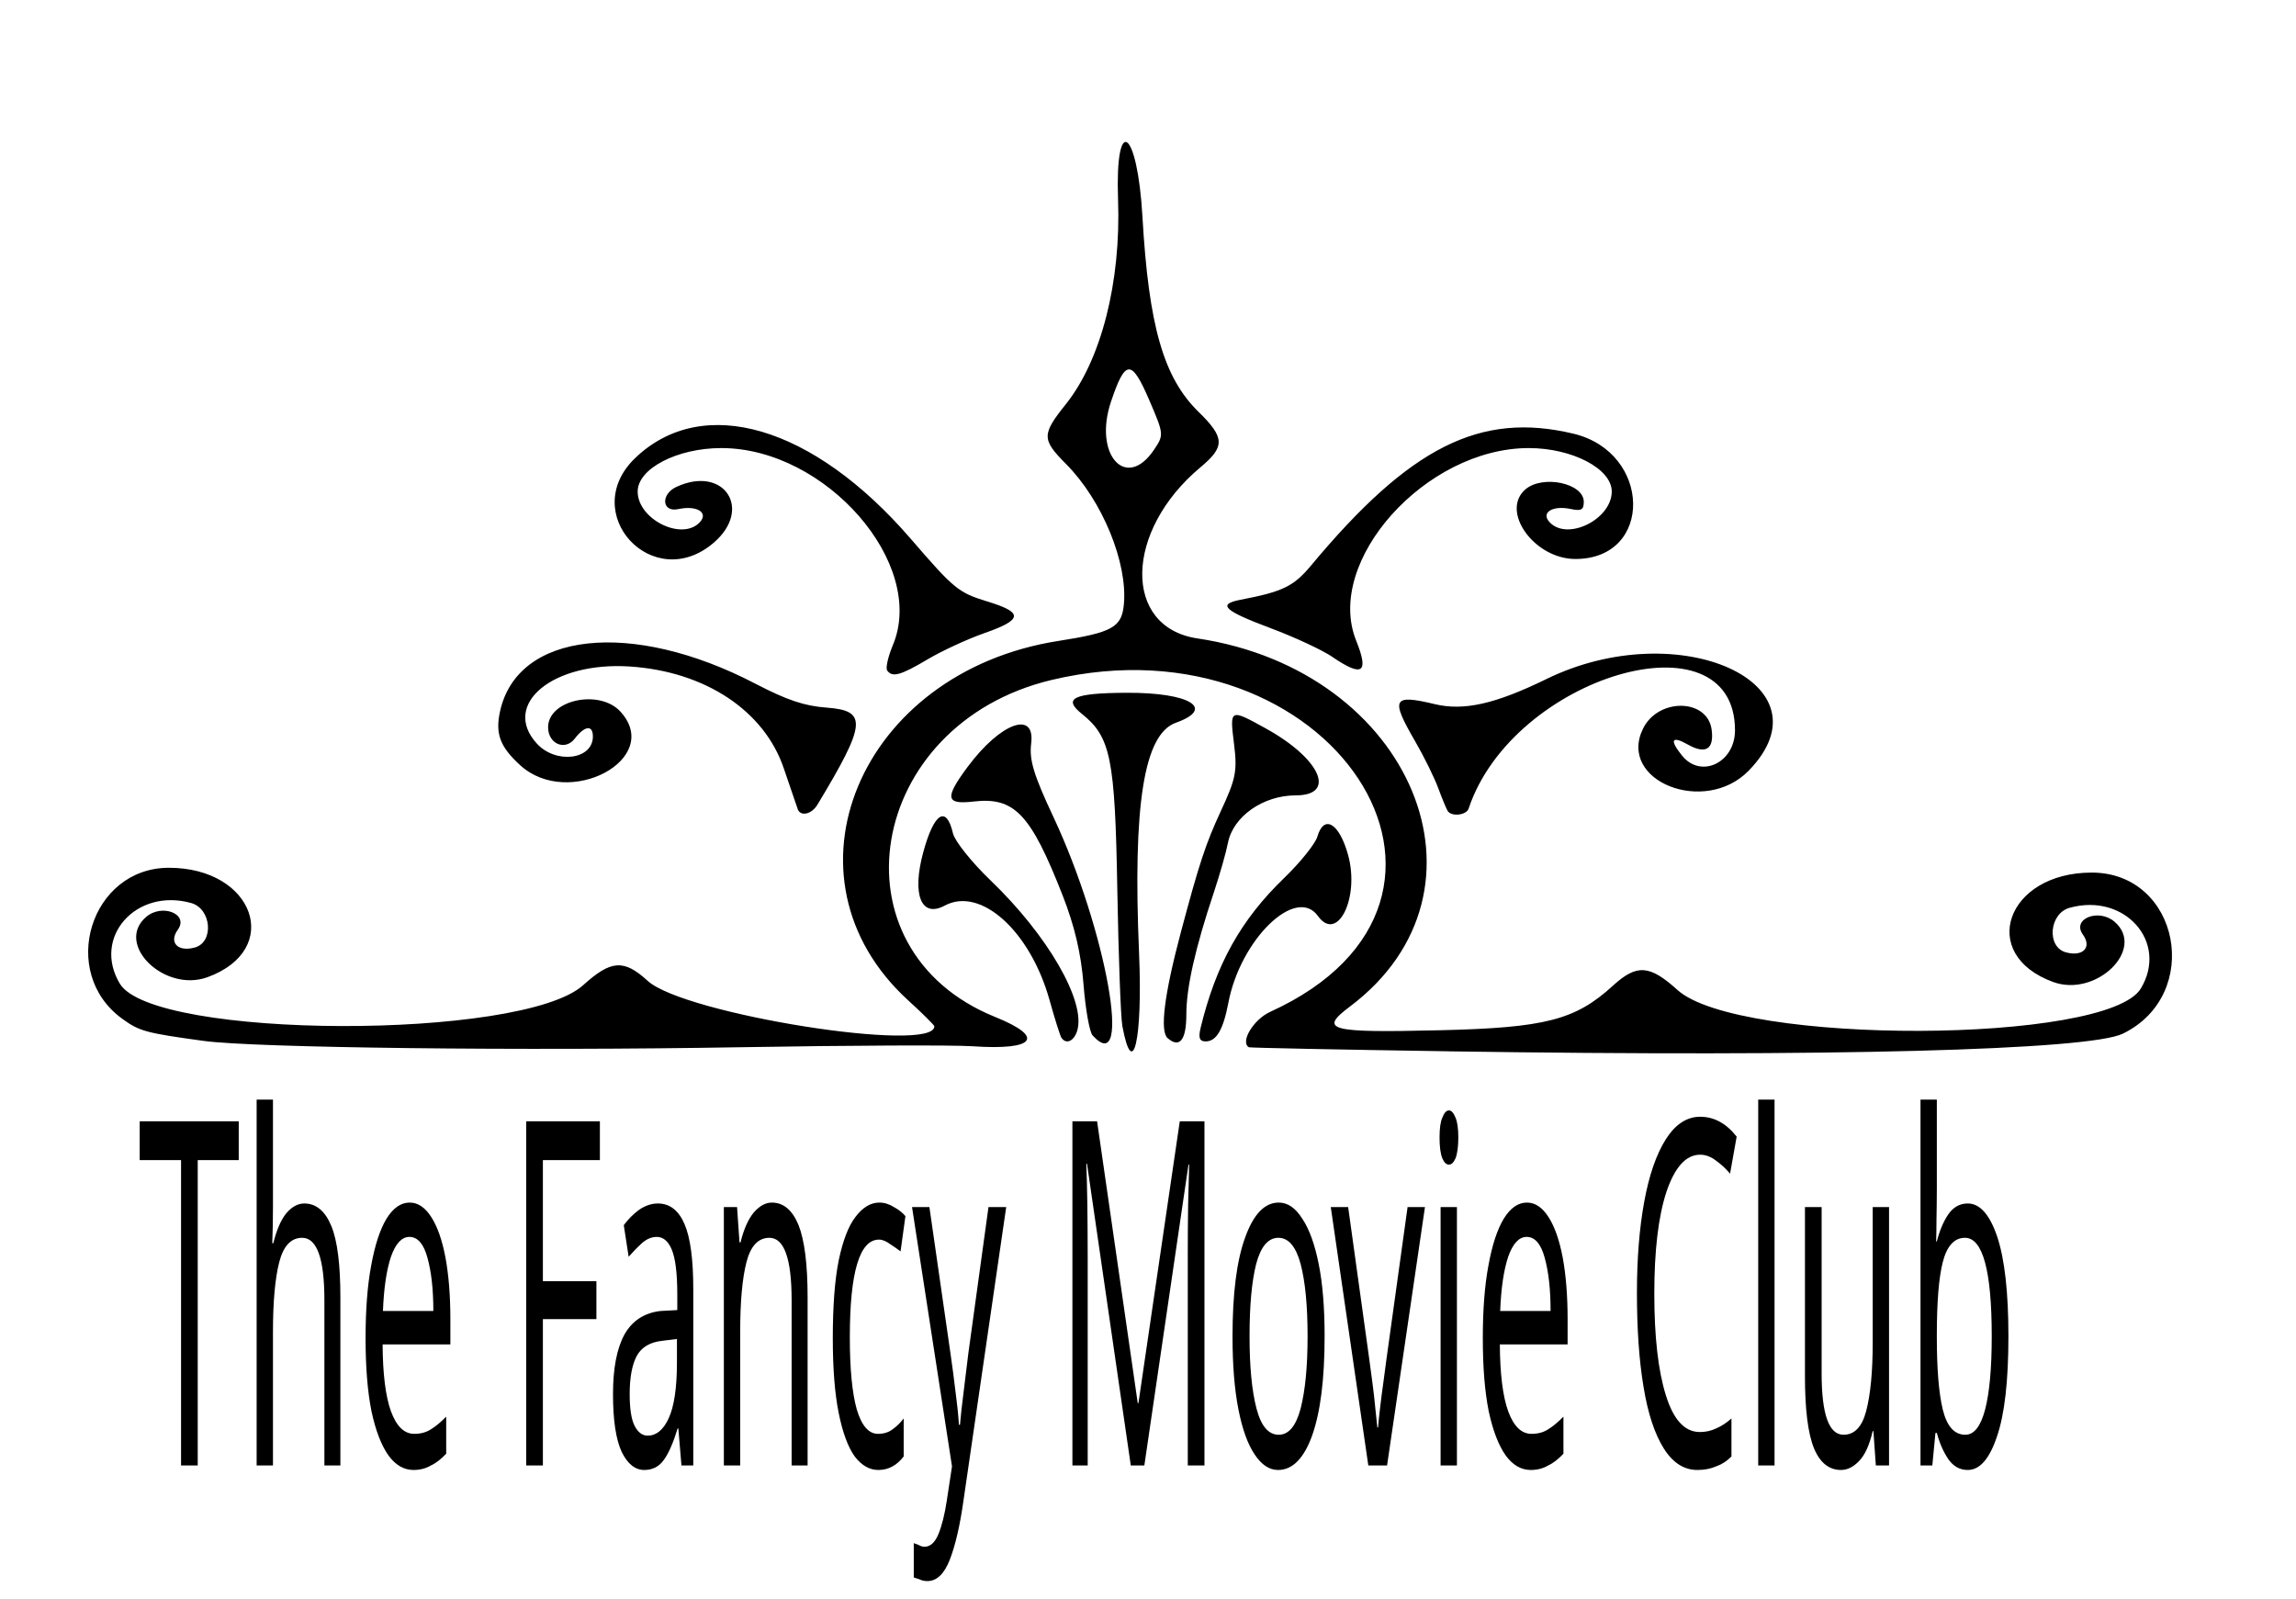
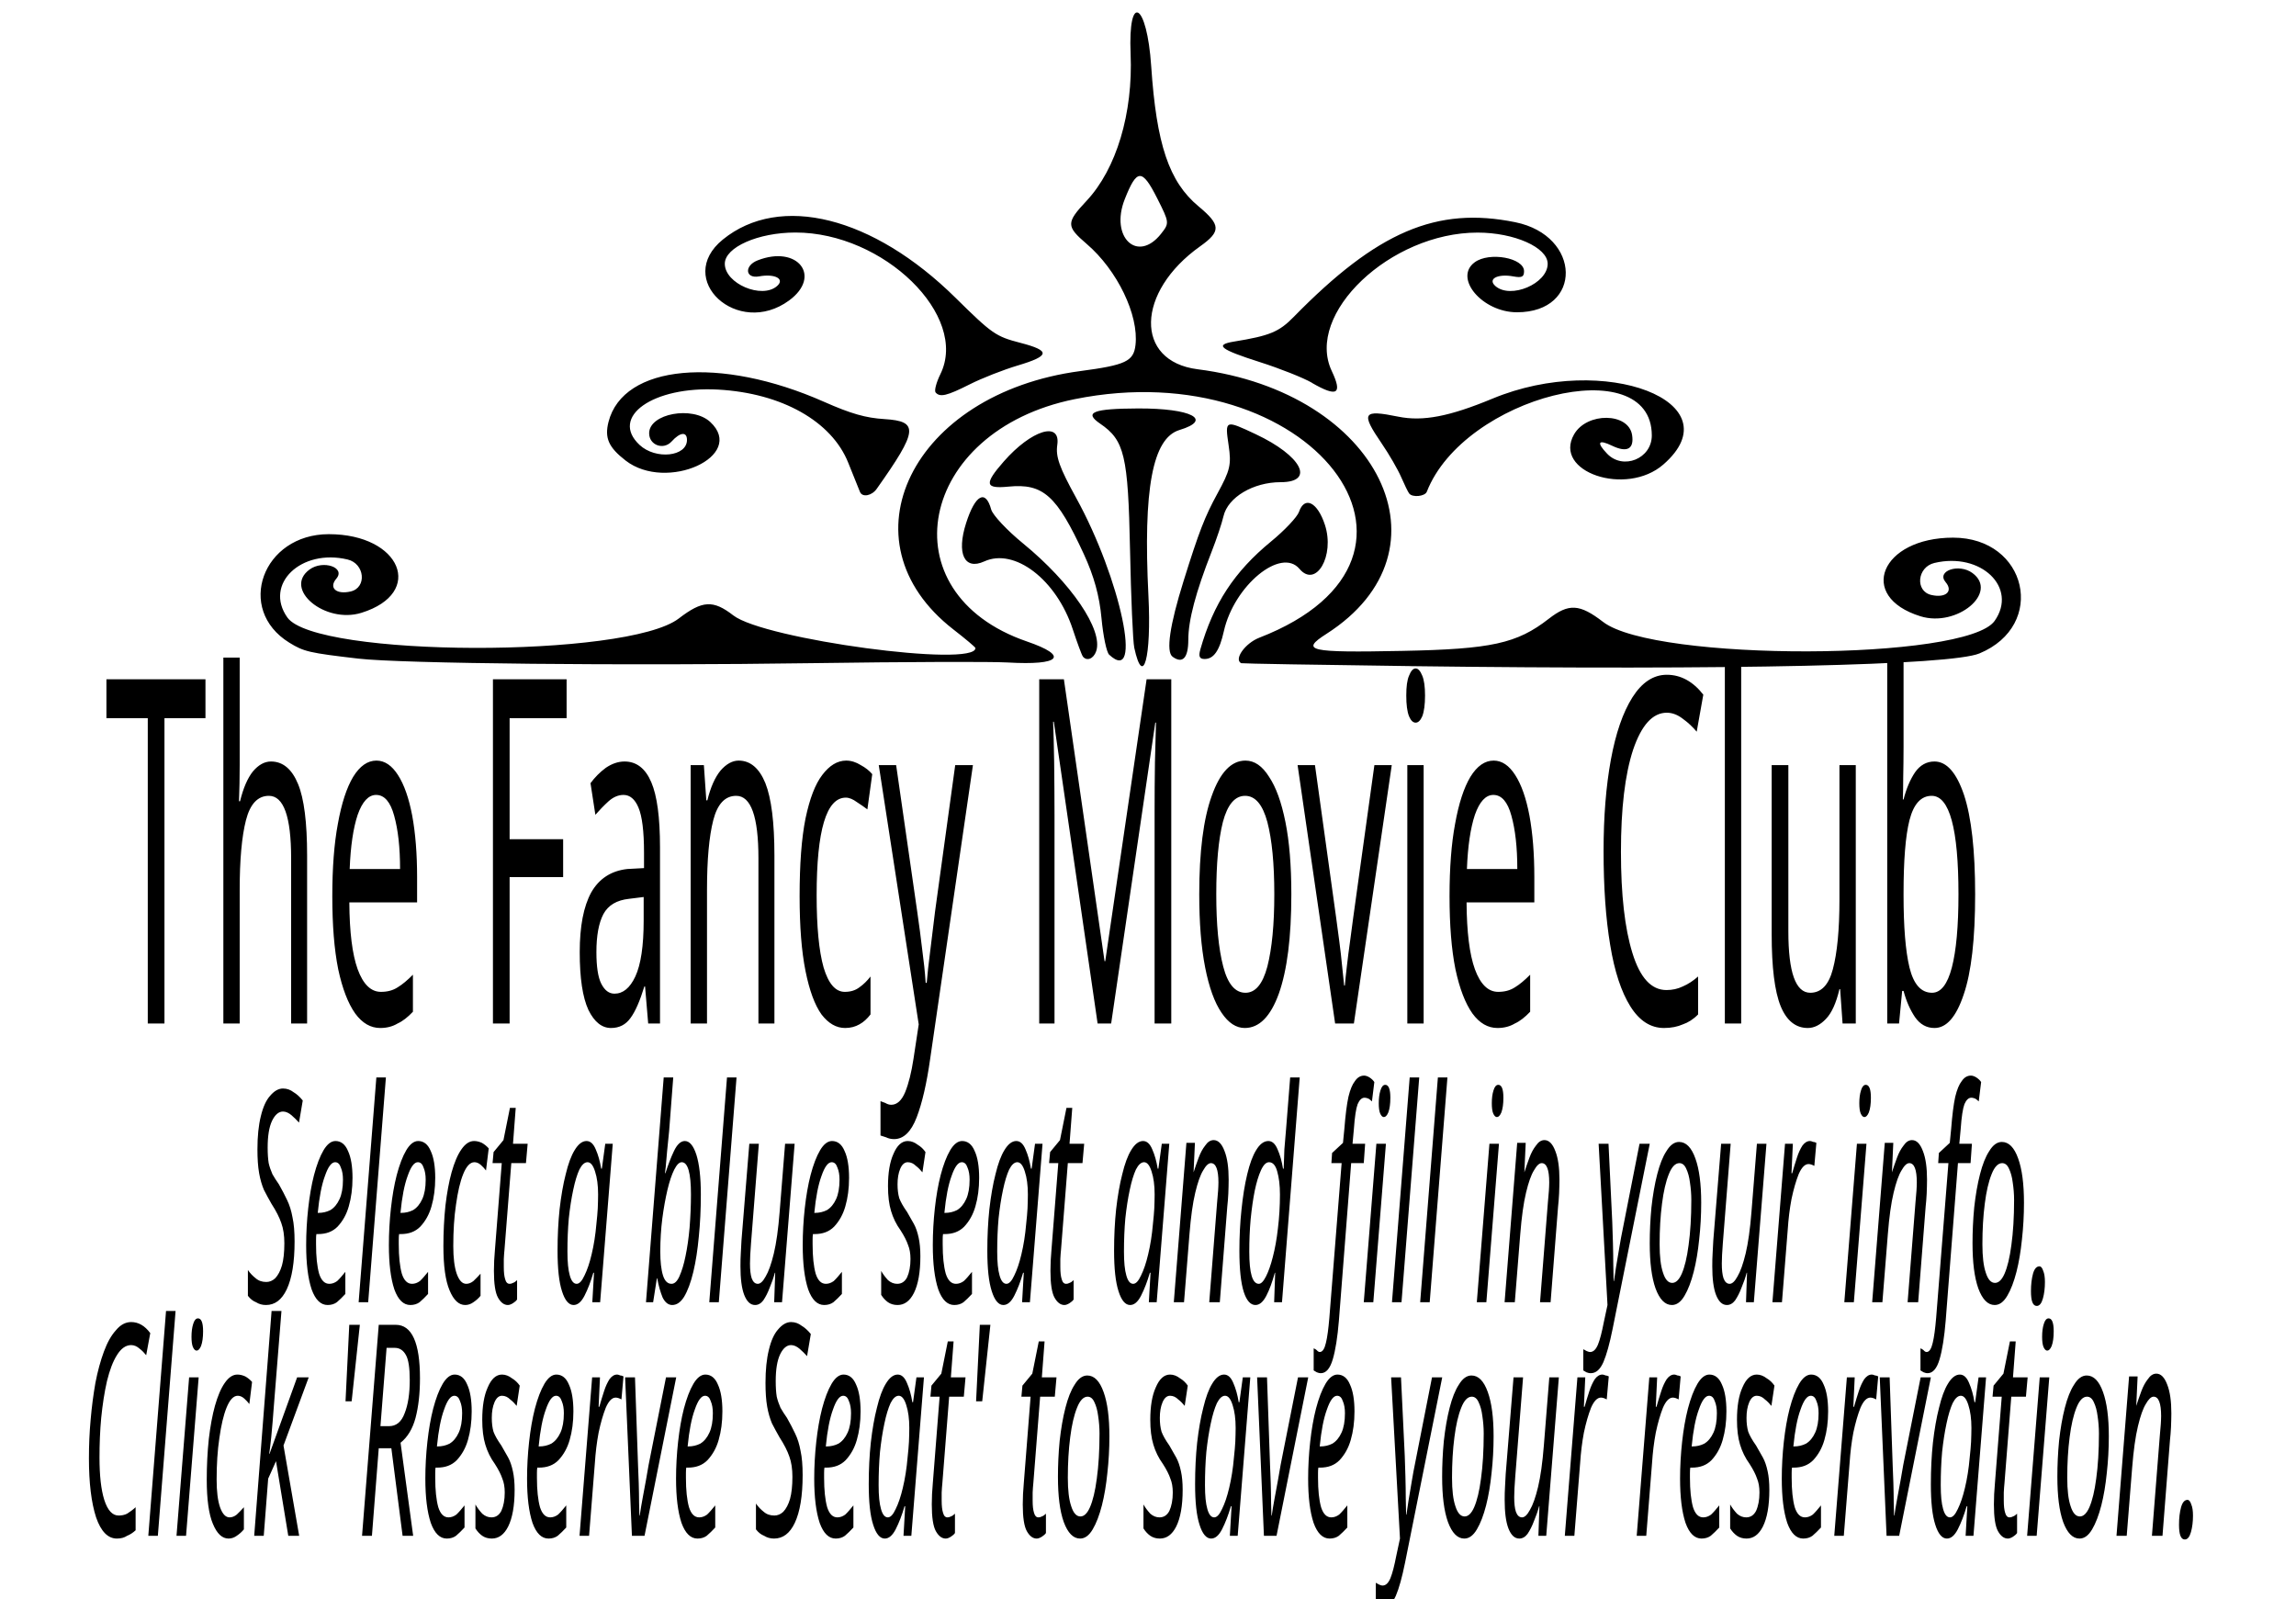
<svg xmlns="http://www.w3.org/2000/svg" width="242" height="168.52" viewBox="0 0 64.03 44.588" version="1.1" id="svg3735">
  <defs id="defs3729" />
  <g id="layer1" transform="translate(0,-252.4139)">
-     <path id="path3699" d="m 40.42,281.731 c -3.048,-0.046 -5.565,-0.097 -5.592,-0.113 -0.249,-0.148 0.129,-0.776 0.596,-0.988 6.909,-3.147 1.673,-11.102 -6.092,-9.256 -5.178,1.231 -6.233,7.522 -1.576,9.401 1.401,0.565 1.113,0.935 -0.637,0.815 -0.541,-0.037 -3.443,-0.025 -6.449,0.027 -6.129,0.106 -13.57,0.018 -14.989,-0.176 -1.621,-0.222 -1.792,-0.269 -2.273,-0.618 -1.786,-1.295 -0.884,-4.21 1.303,-4.21 2.38,0 3.186,2.282 1.076,3.051 -1.203,0.439 -2.592,-0.921 -1.713,-1.679 0.446,-0.384 1.201,-0.081 0.885,0.355 -0.259,0.358 0,0.627 0.473,0.497 0.543,-0.149 0.467,-1.083 -0.101,-1.241 -1.538,-0.43 -2.765,0.957 -1.989,2.249 0.932,1.552 11.214,1.585 12.922,0.041 0.778,-0.703 1.134,-0.727 1.799,-0.119 1.019,0.931 7.994,2.036 7.994,1.267 0,-0.032 -0.327,-0.356 -0.726,-0.72 -3.761,-3.431 -1.369,-9.16 4.187,-10.027 1.499,-0.234 1.761,-0.379 1.823,-1.009 0.115,-1.162 -0.601,-2.908 -1.61,-3.923 -0.683,-0.688 -0.684,-0.823 -0.007,-1.67 0.986,-1.235 1.539,-3.401 1.456,-5.702 -0.087,-2.423 0.539,-1.989 0.68,0.471 0.174,3.043 0.588,4.489 1.56,5.44 0.74,0.724 0.749,0.974 0.057,1.552 -2.125,1.775 -2.173,4.459 -0.085,4.771 6.001,0.896 8.547,7.038 4.255,10.265 -0.878,0.66 -0.596,0.735 2.504,0.662 2.942,-0.069 3.781,-0.284 4.83,-1.243 0.665,-0.607 1.022,-0.584 1.799,0.119 1.708,1.544 11.991,1.512 12.923,-0.041 0.776,-1.292 -0.451,-2.679 -1.989,-2.249 -0.569,0.159 -0.645,1.093 -0.101,1.241 0.476,0.13 0.733,-0.139 0.473,-0.497 -0.316,-0.436 0.439,-0.74 0.885,-0.355 0.879,0.757 -0.51,2.118 -1.714,1.679 -2.109,-0.769 -1.304,-3.051 1.076,-3.051 2.451,0 3.108,3.402 0.868,4.492 -0.949,0.462 -8.2,0.652 -18.779,0.493 z m -8.239,-16.773 c 0.281,-0.415 0.279,-0.434 -0.13,-1.384 -0.497,-1.155 -0.668,-1.148 -1.068,0.041 -0.496,1.473 0.418,2.498 1.198,1.344 z m -2.581,16.395 c -0.036,-0.056 -0.185,-0.528 -0.331,-1.051 -0.538,-1.926 -1.921,-3.173 -2.923,-2.634 -0.657,0.353 -0.921,-0.305 -0.598,-1.491 0.3,-1.101 0.643,-1.319 0.828,-0.524 0.05,0.216 0.523,0.808 1.051,1.314 1.591,1.528 2.654,3.367 2.416,4.182 -0.087,0.299 -0.312,0.402 -0.442,0.203 z m 0.869,-0.067 c -0.085,-0.092 -0.198,-0.73 -0.252,-1.417 -0.068,-0.863 -0.248,-1.631 -0.583,-2.486 -0.892,-2.275 -1.343,-2.75 -2.487,-2.617 -0.778,0.09 -0.808,-0.099 -0.158,-0.972 0.913,-1.226 1.886,-1.581 1.768,-0.646 -0.057,0.456 0.068,0.871 0.622,2.052 1.474,3.145 2.222,7.324 1.09,6.087 z m 0.83,-0.269 c -0.045,-0.24 -0.107,-1.951 -0.14,-3.8 -0.064,-3.664 -0.183,-4.25 -0.988,-4.896 -0.544,-0.436 -0.236,-0.581 1.252,-0.588 1.758,-0.008 2.487,0.437 1.368,0.836 -0.89,0.318 -1.203,2.283 -1.025,6.431 0.103,2.401 -0.175,3.6 -0.468,2.018 z m 1.264,0.348 c -0.222,-0.191 -0.096,-1.209 0.364,-2.937 0.512,-1.924 0.699,-2.493 1.121,-3.4 0.419,-0.902 0.46,-1.112 0.366,-1.869 -0.123,-0.986 -0.119,-0.988 0.891,-0.429 1.521,0.841 1.976,1.864 0.829,1.864 -0.907,0 -1.744,0.586 -1.889,1.322 -0.053,0.272 -0.229,0.888 -0.389,1.369 -0.526,1.575 -0.772,2.666 -0.772,3.424 0,0.708 -0.187,0.944 -0.52,0.656 z m 0.917,-0.28 c 0.433,-1.783 1.122,-3.02 2.337,-4.192 0.448,-0.433 0.863,-0.95 0.921,-1.148 0.184,-0.632 0.612,-0.378 0.857,0.51 0.329,1.194 -0.296,2.462 -0.841,1.703 -0.612,-0.853 -2.162,0.65 -2.498,2.421 -0.143,0.752 -0.334,1.076 -0.633,1.076 -0.17,0 -0.208,-0.098 -0.142,-0.37 z m -11.234,-6.11 c -0.036,-0.099 -0.21,-0.609 -0.388,-1.134 -0.544,-1.611 -2.198,-2.704 -4.297,-2.841 -2.145,-0.14 -3.588,1.056 -2.591,2.148 0.531,0.582 1.564,0.453 1.564,-0.195 0,-0.331 -0.226,-0.304 -0.506,0.059 -0.269,0.349 -0.743,0.146 -0.743,-0.317 0,-0.765 1.435,-1.075 2.018,-0.436 1.202,1.316 -1.44,2.73 -2.795,1.495 -0.563,-0.513 -0.7,-0.876 -0.564,-1.499 0.484,-2.225 3.668,-2.573 7.117,-0.778 0.886,0.461 1.371,0.624 1.994,0.67 1.141,0.084 1.107,0.442 -0.26,2.709 -0.162,0.268 -0.471,0.336 -0.55,0.12 z m 18.128,0.056 c -0.036,-0.056 -0.156,-0.343 -0.265,-0.639 -0.109,-0.296 -0.399,-0.884 -0.645,-1.308 -0.691,-1.191 -0.625,-1.315 0.55,-1.034 0.809,0.194 1.687,-0.004 3.114,-0.701 3.702,-1.808 7.997,0.141 5.637,2.558 -1.226,1.256 -3.659,0.288 -2.946,-1.172 0.423,-0.866 1.798,-0.847 1.915,0.027 0.072,0.545 -0.166,0.695 -0.659,0.417 -0.459,-0.259 -0.525,-0.135 -0.164,0.309 0.526,0.648 1.474,0.193 1.474,-0.707 0,-3.336 -6.198,-1.515 -7.429,2.183 -0.061,0.183 -0.474,0.231 -0.582,0.067 z m -15.633,-3.921 c -0.047,-0.066 0.024,-0.384 0.159,-0.706 0.948,-2.261 -1.867,-5.495 -4.783,-5.495 -1.232,0 -2.334,0.572 -2.334,1.212 0,0.771 1.226,1.384 1.727,0.863 0.264,-0.274 -0.074,-0.486 -0.594,-0.373 -0.458,0.099 -0.5,-0.414 -0.05,-0.621 1.319,-0.608 2.135,0.613 1.041,1.556 -1.694,1.459 -3.804,-0.823 -2.187,-2.365 1.885,-1.798 4.959,-0.894 7.681,2.261 1.211,1.404 1.328,1.499 2.14,1.747 1.003,0.306 0.985,0.504 -0.082,0.878 -0.474,0.166 -1.19,0.496 -1.589,0.733 -0.759,0.45 -0.985,0.512 -1.129,0.311 z m 12.427,-0.371 c -0.287,-0.195 -1.059,-0.555 -1.716,-0.801 -1.323,-0.495 -1.514,-0.673 -0.857,-0.799 1.178,-0.225 1.484,-0.374 1.968,-0.956 2.758,-3.311 4.72,-4.296 7.317,-3.675 2.187,0.523 2.233,3.494 0.054,3.494 -1.146,0 -2.102,-1.331 -1.394,-1.941 0.482,-0.415 1.628,-0.172 1.628,0.346 0,0.222 -0.071,0.263 -0.353,0.203 -0.52,-0.113 -0.858,0.099 -0.594,0.373 0.501,0.521 1.727,-0.092 1.727,-0.863 0,-0.634 -1.101,-1.211 -2.315,-1.211 -2.877,0 -5.704,3.156 -4.812,5.372 0.361,0.897 0.179,1.025 -0.655,0.459 z" style="stroke-width:0.155" />
-     <text xml:space="preserve" style="font-style:normal;font-variant:normal;font-weight:normal;font-stretch:normal;font-size:8.331px;line-height:5.207px;font-family:'Sitka Small';-inkscape-font-specification:'Sitka Small';letter-spacing:0px;word-spacing:0px;fill:#000000;fill-opacity:1;stroke:none;stroke-width:0.208" x="6.205" y="181.902" id="text3716" transform="scale(0.6202338,1.612295)">
-       <tspan id="tspan3714" x="6.205" y="181.902" style="stroke-width:0.208">The Fancy Movie Club</tspan>
+     <path id="path3699" d="m 39.338,270.989 c -2.575,-0.033 -4.701,-0.07 -4.724,-0.081 -0.211,-0.106 0.109,-0.557 0.503,-0.71 5.836,-2.262 1.413,-7.979 -5.147,-6.653 -4.374,0.884 -5.265,5.406 -1.332,6.757 1.184,0.406 0.94,0.672 -0.538,0.586 -0.457,-0.027 -2.909,-0.018 -5.448,0.019 -5.178,0.076 -11.464,0.013 -12.662,-0.127 -1.369,-0.16 -1.514,-0.193 -1.921,-0.444 -1.509,-0.931 -0.747,-3.026 1.101,-3.026 2.011,0 2.691,1.64 0.909,2.193 -1.016,0.316 -2.189,-0.662 -1.447,-1.207 0.377,-0.276 1.015,-0.058 0.747,0.255 -0.219,0.257 0,0.45 0.4,0.357 0.459,-0.107 0.395,-0.778 -0.086,-0.892 -1.299,-0.309 -2.335,0.688 -1.68,1.616 0.787,1.116 9.474,1.139 10.917,0.029 0.657,-0.505 0.958,-0.522 1.52,-0.086 0.861,0.669 6.753,1.463 6.753,0.911 0,-0.023 -0.276,-0.256 -0.614,-0.518 -3.178,-2.466 -1.157,-6.584 3.537,-7.206 1.266,-0.168 1.487,-0.272 1.54,-0.725 0.097,-0.835 -0.508,-2.09 -1.36,-2.82 -0.577,-0.494 -0.578,-0.591 -0.006,-1.201 0.833,-0.888 1.3,-2.444 1.23,-4.098 -0.074,-1.741 0.456,-1.429 0.574,0.338 0.147,2.187 0.497,3.226 1.318,3.91 0.625,0.52 0.633,0.7 0.048,1.116 -1.795,1.275 -1.836,3.205 -0.072,3.429 5.07,0.644 7.221,5.058 3.595,7.378 -0.742,0.474 -0.503,0.528 2.115,0.476 2.486,-0.049 3.194,-0.204 4.08,-0.893 0.562,-0.437 0.863,-0.42 1.52,0.086 1.443,1.11 10.129,1.086 10.917,-0.029 0.655,-0.929 -0.381,-1.925 -1.68,-1.616 -0.48,0.114 -0.545,0.785 -0.086,0.892 0.402,0.093 0.619,-0.1 0.4,-0.357 -0.267,-0.314 0.371,-0.532 0.747,-0.255 0.742,0.544 -0.431,1.522 -1.448,1.207 -1.782,-0.553 -1.102,-2.193 0.909,-2.193 2.07,0 2.626,2.445 0.734,3.229 -0.802,0.332 -6.927,0.469 -15.864,0.354 z m -6.96,-12.055 c 0.237,-0.299 0.236,-0.312 -0.109,-0.995 -0.42,-0.83 -0.564,-0.825 -0.902,0.029 -0.419,1.059 0.353,1.795 1.012,0.966 z m -2.181,11.784 c -0.031,-0.04 -0.156,-0.38 -0.28,-0.755 -0.454,-1.384 -1.623,-2.28 -2.469,-1.893 -0.555,0.254 -0.778,-0.219 -0.505,-1.071 0.253,-0.792 0.543,-0.948 0.699,-0.377 0.043,0.155 0.442,0.581 0.887,0.945 1.344,1.099 2.242,2.42 2.041,3.006 -0.073,0.215 -0.264,0.289 -0.374,0.146 z m 0.734,-0.048 c -0.072,-0.067 -0.167,-0.525 -0.213,-1.018 -0.057,-0.62 -0.209,-1.172 -0.493,-1.787 -0.754,-1.635 -1.134,-1.976 -2.101,-1.881 -0.657,0.065 -0.683,-0.071 -0.133,-0.699 0.772,-0.881 1.593,-1.136 1.494,-0.464 -0.048,0.328 0.058,0.626 0.525,1.474 1.245,2.26 1.877,5.264 0.921,4.375 z m 0.701,-0.193 c -0.038,-0.173 -0.091,-1.402 -0.118,-2.731 -0.054,-2.633 -0.154,-3.055 -0.835,-3.519 -0.46,-0.314 -0.199,-0.418 1.058,-0.423 1.486,-0.006 2.101,0.314 1.156,0.601 -0.752,0.228 -1.016,1.641 -0.866,4.622 0.087,1.725 -0.148,2.588 -0.395,1.45 z m 1.068,0.25 c -0.187,-0.137 -0.081,-0.869 0.307,-2.111 0.432,-1.383 0.591,-1.792 0.947,-2.444 0.354,-0.648 0.389,-0.799 0.309,-1.343 -0.104,-0.709 -0.101,-0.71 0.752,-0.309 1.285,0.604 1.669,1.34 0.7,1.34 -0.766,0 -1.473,0.421 -1.595,0.95 -0.045,0.195 -0.193,0.638 -0.329,0.984 -0.444,1.132 -0.652,1.916 -0.652,2.461 0,0.509 -0.158,0.678 -0.44,0.472 z m 0.774,-0.201 c 0.366,-1.281 0.948,-2.171 1.974,-3.013 0.379,-0.311 0.729,-0.683 0.778,-0.825 0.156,-0.454 0.517,-0.271 0.724,0.366 0.278,0.858 -0.25,1.77 -0.71,1.224 -0.517,-0.613 -1.826,0.467 -2.11,1.74 -0.12,0.54 -0.282,0.773 -0.535,0.773 -0.144,0 -0.176,-0.07 -0.12,-0.266 z m -9.49,-4.391 c -0.03,-0.071 -0.178,-0.438 -0.328,-0.815 -0.46,-1.158 -1.857,-1.944 -3.63,-2.042 -1.812,-0.1 -3.031,0.759 -2.189,1.544 0.449,0.418 1.321,0.326 1.321,-0.14 0,-0.238 -0.191,-0.219 -0.427,0.042 -0.227,0.251 -0.628,0.105 -0.628,-0.228 0,-0.55 1.212,-0.773 1.705,-0.314 1.015,0.946 -1.216,1.962 -2.361,1.075 -0.476,-0.369 -0.591,-0.629 -0.477,-1.078 0.409,-1.599 3.099,-1.849 6.013,-0.559 0.748,0.331 1.159,0.449 1.684,0.481 0.964,0.06 0.935,0.317 -0.219,1.947 -0.137,0.193 -0.398,0.242 -0.464,0.086 z m 15.314,0.04 c -0.031,-0.04 -0.132,-0.247 -0.224,-0.459 -0.092,-0.213 -0.337,-0.636 -0.545,-0.94 -0.584,-0.856 -0.528,-0.945 0.465,-0.743 0.684,0.139 1.425,-0.003 2.631,-0.504 3.128,-1.299 6.756,0.101 4.762,1.838 -1.036,0.903 -3.091,0.207 -2.489,-0.842 0.357,-0.622 1.519,-0.609 1.617,0.019 0.061,0.392 -0.14,0.5 -0.557,0.3 -0.388,-0.186 -0.444,-0.097 -0.139,0.222 0.445,0.465 1.246,0.139 1.246,-0.508 0,-2.398 -5.236,-1.089 -6.275,1.569 -0.052,0.131 -0.401,0.166 -0.492,0.048 z M 26.091,263.356 c -0.04,-0.047 0.02,-0.276 0.134,-0.508 0.8,-1.625 -1.577,-3.95 -4.041,-3.95 -1.041,0 -1.971,0.411 -1.971,0.871 0,0.554 1.036,0.994 1.459,0.62 0.223,-0.197 -0.062,-0.349 -0.502,-0.268 -0.387,0.071 -0.422,-0.297 -0.043,-0.446 1.114,-0.437 1.804,0.44 0.879,1.118 -1.431,1.049 -3.213,-0.591 -1.847,-1.7 1.592,-1.293 4.19,-0.642 6.488,1.625 1.023,1.009 1.122,1.078 1.808,1.256 0.847,0.22 0.832,0.362 -0.069,0.631 -0.401,0.119 -1.005,0.356 -1.343,0.527 -0.641,0.323 -0.832,0.368 -0.954,0.223 z m 10.498,-0.267 c -0.242,-0.14 -0.895,-0.399 -1.45,-0.576 -1.117,-0.356 -1.279,-0.484 -0.724,-0.574 0.995,-0.162 1.254,-0.269 1.663,-0.687 2.33,-2.38 3.987,-3.088 6.181,-2.641 1.848,0.376 1.887,2.511 0.046,2.511 -0.968,0 -1.776,-0.957 -1.178,-1.395 0.407,-0.298 1.375,-0.123 1.375,0.249 0,0.16 -0.06,0.189 -0.298,0.146 -0.44,-0.081 -0.725,0.071 -0.502,0.268 0.424,0.374 1.459,-0.066 1.459,-0.62 0,-0.456 -0.93,-0.87 -1.956,-0.87 -2.43,0 -4.819,2.268 -4.065,3.861 0.305,0.645 0.151,0.737 -0.553,0.33 z" style="stroke-width:0.12" />
+     <text xml:space="preserve" style="font-style:normal;font-variant:normal;font-weight:normal;font-stretch:normal;font-size:8.331px;line-height:5.207px;font-family:'Sitka Small';-inkscape-font-specification:'Sitka Small';letter-spacing:0px;word-spacing:0px;fill:#000000;fill-opacity:1;stroke:none;stroke-width:0.208" x="4.706" y="174.256" id="text3716" transform="scale(0.6202338,1.612295)">
+       <tspan id="tspan3714" x="4.706" y="174.256" style="stroke-width:0.208">The Fancy Movie Club</tspan>
+     </text>
+     <text xml:space="preserve" style="font-style:normal;font-weight:normal;font-size:10.583px;line-height:6.615px;font-family:sans-serif;letter-spacing:0px;word-spacing:0px;fill:#000000;fill-opacity:1;stroke:none;stroke-width:0.265" x="2.973" y="293.427" id="text22">
+       <tspan id="tspan20" x="2.973" y="299.775" style="stroke-width:0.265" />
+     </text>
+     <text xml:space="preserve" style="font-style:normal;font-variant:normal;font-weight:normal;font-stretch:normal;font-size:16.933px;line-height:6.615px;font-family:'Sitka Small';-inkscape-font-specification:'Sitka Small';letter-spacing:0px;word-spacing:0px;fill:#000000;fill-opacity:1;stroke:none;stroke-width:0.265" x="5.245" y="293.226" id="text26">
+       <tspan id="tspan24" x="5.245" y="300.882" style="stroke-width:0.265" />
+     </text>
+     <text xml:space="preserve" style="font-style:italic;font-variant:normal;font-weight:normal;font-stretch:normal;font-size:5.01px;line-height:3.131px;font-family:'Sitka Subheading';-inkscape-font-specification:'Sitka Subheading Italic';letter-spacing:0px;word-spacing:0px;fill:#000000;fill-opacity:1;stroke:none;stroke-width:0.125" x="11.274" y="175.596" id="text3716-5" transform="scale(0.6081748,1.644264)">
+       <tspan id="tspan3714-9" x="11.274" y="175.596" style="font-style:italic;font-variant:normal;font-weight:normal;font-stretch:normal;font-family:'Sitka Subheading';-inkscape-font-specification:'Sitka Subheading Italic';stroke-width:0.125">Select a blue seat and fill in your info.</tspan>
+     </text>
+     <text xml:space="preserve" style="font-style:italic;font-variant:normal;font-weight:normal;font-stretch:normal;font-size:5.01px;line-height:3.131px;font-family:'Sitka Subheading';-inkscape-font-specification:'Sitka Subheading Italic';letter-spacing:0px;word-spacing:0px;fill:#000000;fill-opacity:1;stroke:none;stroke-width:0.125" x="3.718" y="179.559" id="text3716-5-1" transform="scale(0.6081748,1.644264)">
+       <tspan id="tspan3714-9-5" x="3.718" y="179.559" style="font-style:italic;font-variant:normal;font-weight:normal;font-stretch:normal;font-family:'Sitka Subheading';-inkscape-font-specification:'Sitka Subheading Italic';stroke-width:0.125">Click 'Reserve Seat' to save your reservation.</tspan>
    </text>
  </g>
</svg>
